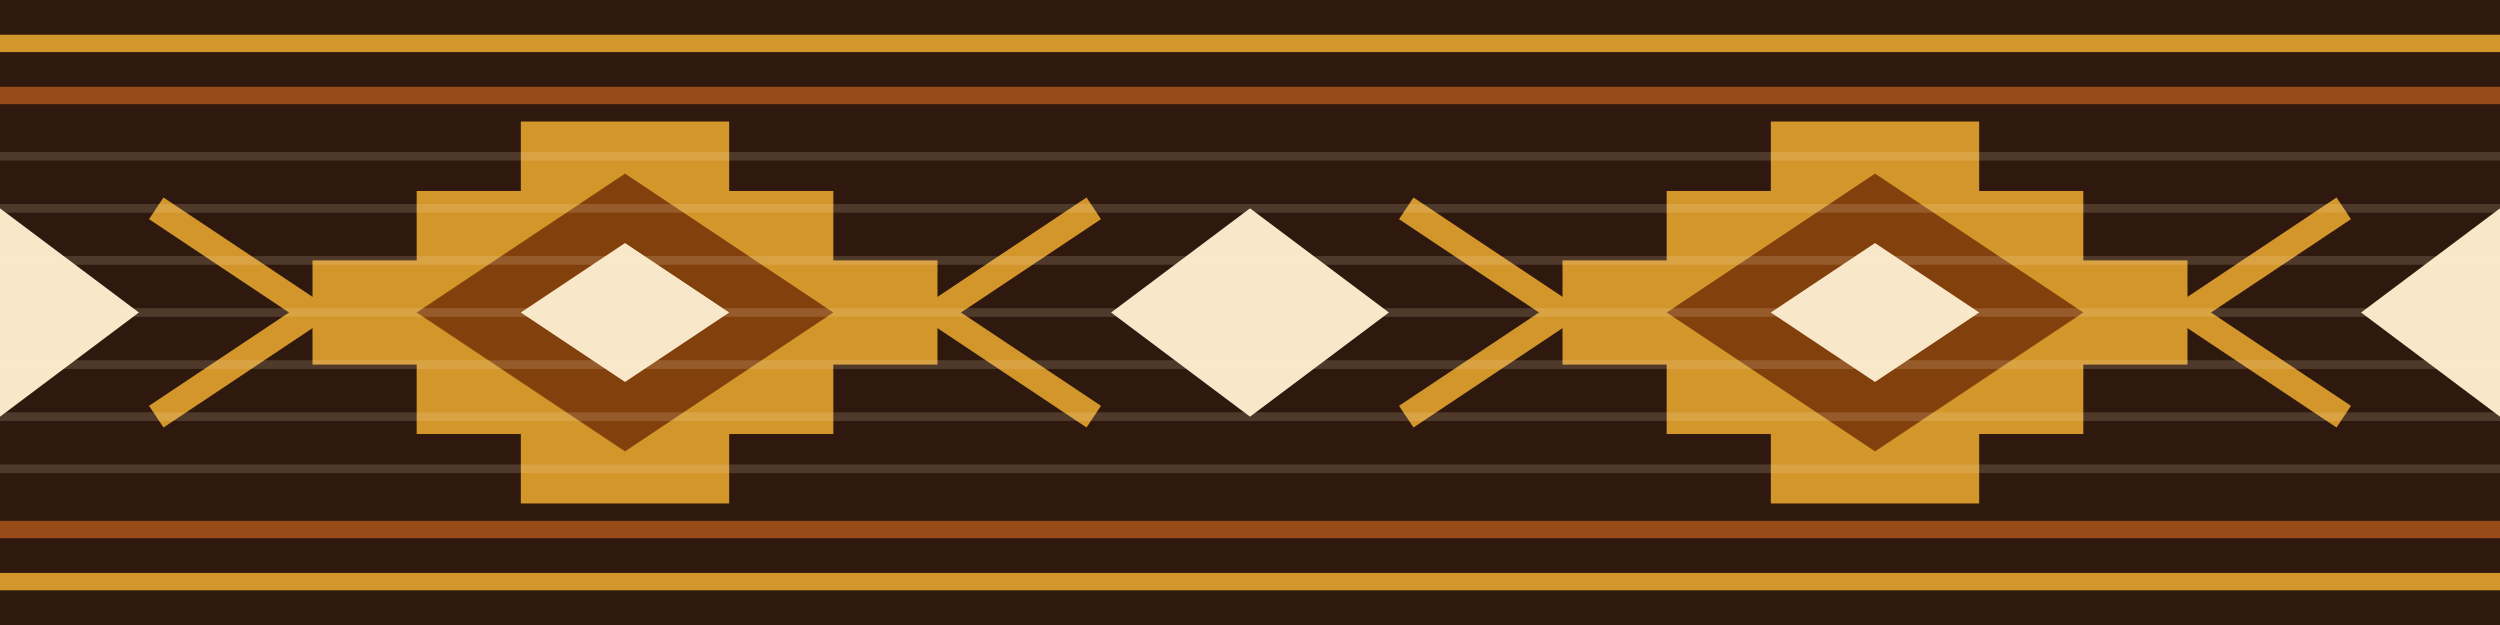
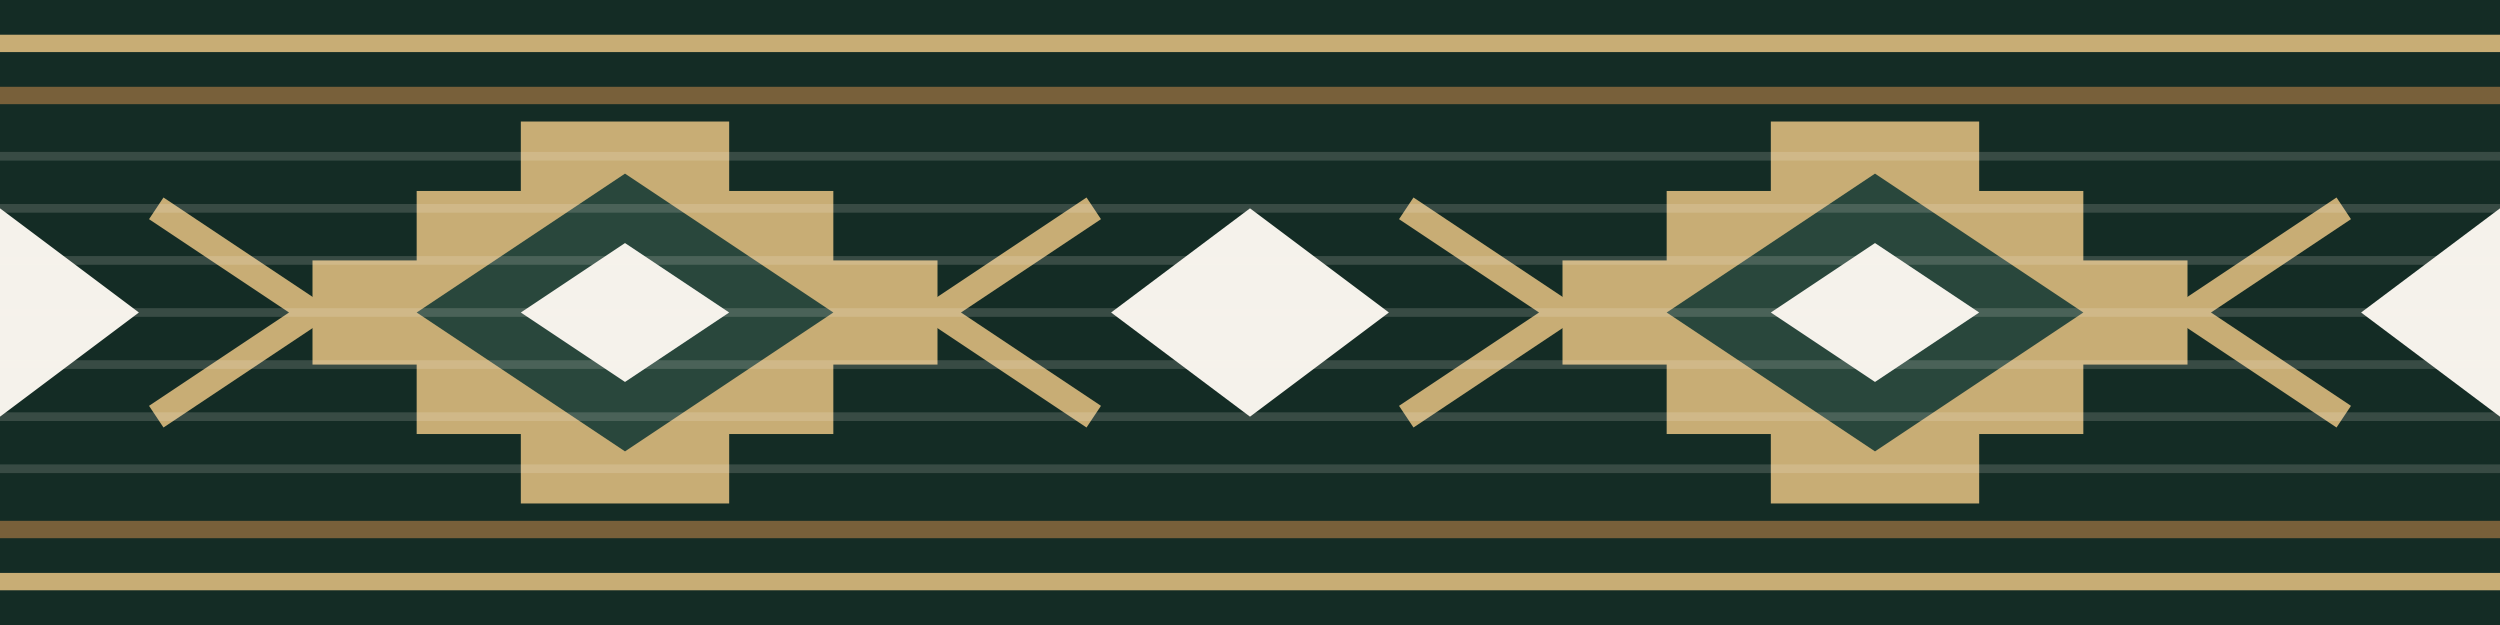
<svg xmlns="http://www.w3.org/2000/svg" width="144" height="36" viewBox="0 0 144 36" fill="none">
-   <path fill="#2F180D" d="M0 0h144v36H0z" />
-   <path stroke="#D3962B" d="M0 2.5h144M0 33.5h144" />
-   <path stroke="#984B18" d="M0 5.5h144M0 30.5h144" />
-   <g fill="#D3962B">
+   <path fill="#142C25" d="M0 0h144v36H0z" />
+   <path stroke="#C8AD75" d="M0 2.5h144M0 33.5h144" />
+   <path stroke="#78603A" d="M0 5.5h144M0 30.5h144" />
+   <g fill="#C8AD75">
    <path d="M30 7h12v4h6v4h6v6h-6v4h-6v4H30v-4h-6v-4h-6v-6h6v-4h6Z" />
    <path d="M102 7h12v4h6v4h6v6h-6v4h-6v4h-12v-4h-6v-4h-6v-6h6v-4h6Z" />
  </g>
-   <g fill="#82400C">
+   <g fill="#29473C">
    <path d="m36 10 12 8-12 8-12-8Z" />
    <path d="m108 10 12 8-12 8-12-8Z" />
  </g>
-   <g fill="#F9E7C9">
+   <g fill="#F5F2EB">
    <path d="m36 14 6 4-6 4-6-4Zm72 0 6 4-6 4-6-4Z" />
    <path d="m0 12 8 6-8 6-8-6Zm72 0 8 6-8 6-8-6Zm72 0 8 6-8 6-8-6Z" />
  </g>
-   <g stroke="#D3962B" stroke-width="1.5">
+   <g stroke="#C8AD75" stroke-width="1.5">
    <path d="m9 12 9 6-9 6m54-12-9 6 9 6m18-12 9 6-9 6m54-12-9 6 9 6" />
  </g>
-   <g stroke="#F9E7C9" stroke-opacity=".16" stroke-width=".5">
+   <g stroke="#F5F2EB" stroke-opacity=".16" stroke-width=".5">
    <path d="M0 9h144M0 12h144M0 15h144M0 18h144M0 21h144M0 24h144M0 27h144" />
  </g>
</svg>
